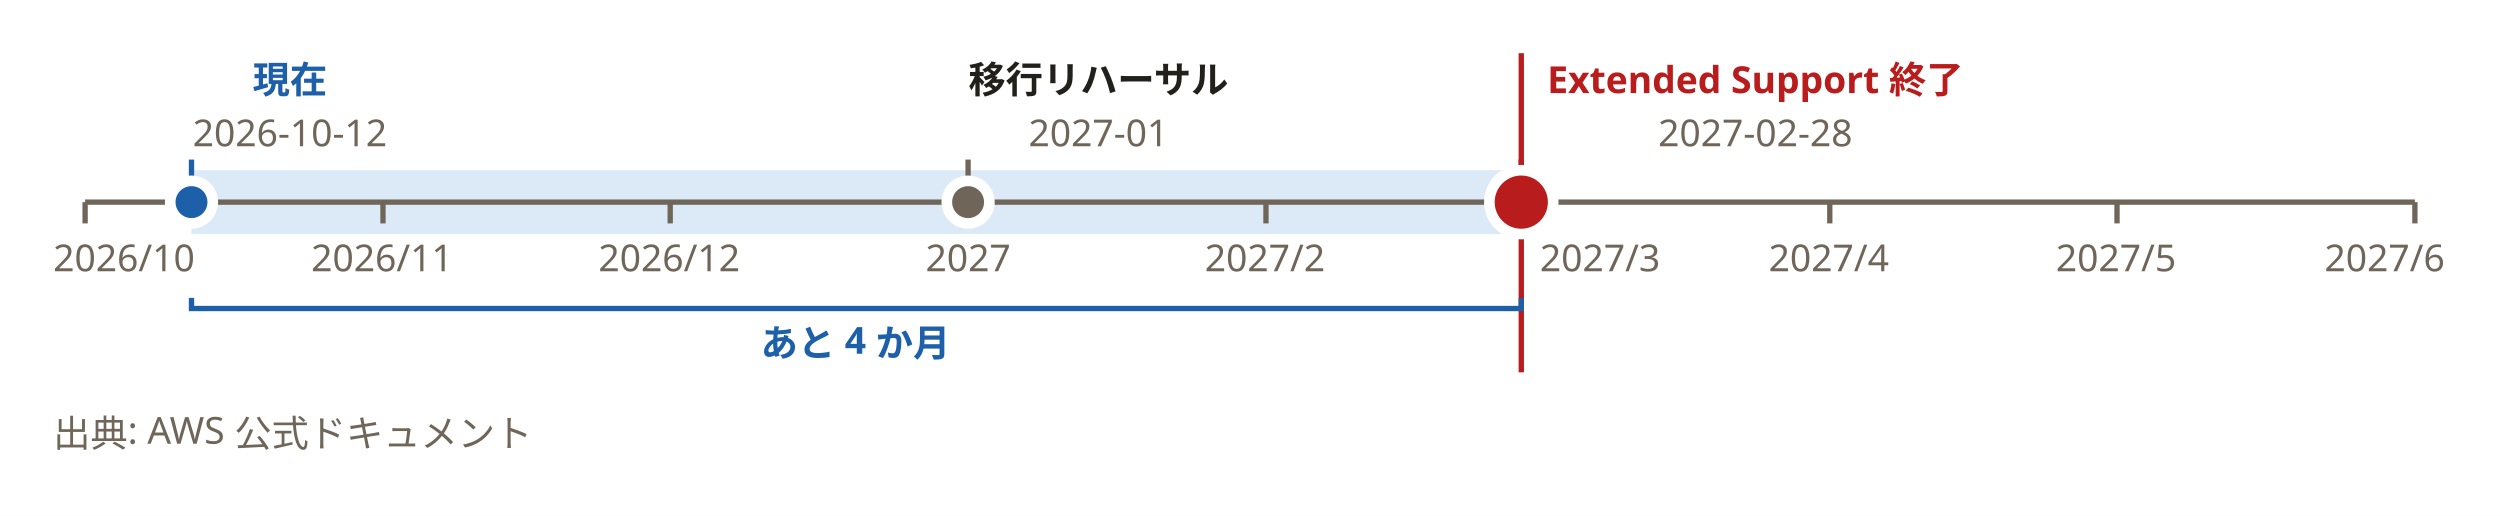
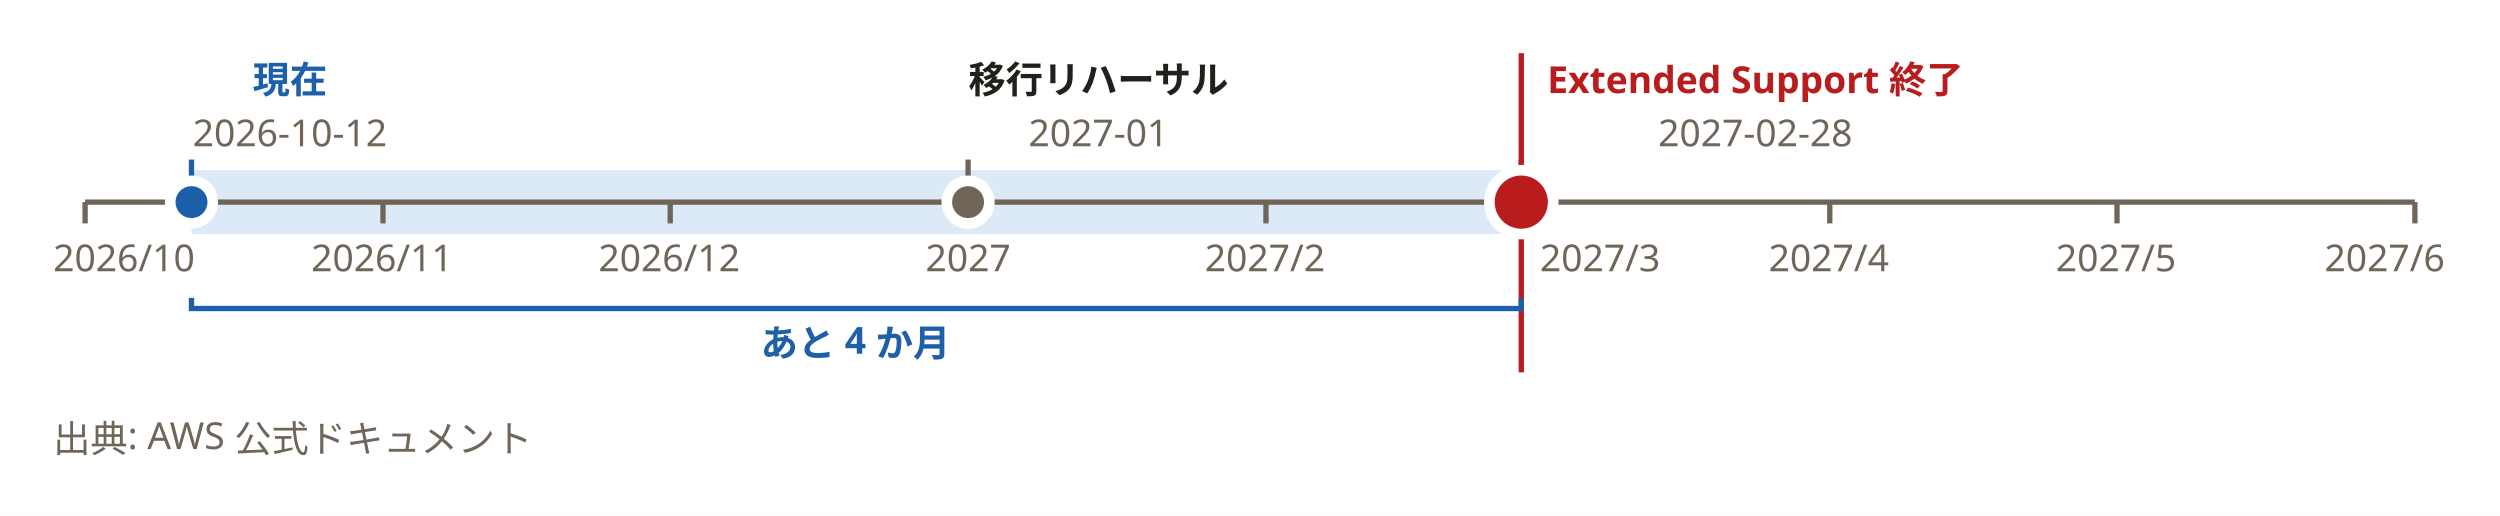
<svg xmlns="http://www.w3.org/2000/svg" width="940" height="194" viewBox="0 0 940 194" role="img" aria-labelledby="svg-title">
  <style>
    text { font-family: 'Hiragino Sans','Hiragino Kaku Gothic ProN','Yu Gothic','YuGothic',Meiryo,'Noto Sans JP',sans-serif; }
    .emoji { font-family: 'Noto Color Emoji','Segoe UI Emoji',sans-serif; }
  </style>
  <rect x="0" y="0" width="940" height="194" fill="#ffffff" />
  <rect x="72" y="64" width="500" height="24" fill="#dce9f7" />
  <path d="M32,76 H908" fill="none" stroke="#6f6659" stroke-width="2" />
  <path d="M572,20 V140" fill="none" stroke="#b91c1c" stroke-width="2" />
  <path d="M32,76 V84" fill="none" stroke="#6f6659" stroke-width="2" />
  <path d="M144,76 V84" fill="none" stroke="#6f6659" stroke-width="2" />
  <path d="M252,76 V84" fill="none" stroke="#6f6659" stroke-width="2" />
  <path d="M364,76 V84" fill="none" stroke="#6f6659" stroke-width="2" />
  <path d="M476,76 V84" fill="none" stroke="#6f6659" stroke-width="2" />
  <path d="M576,76 V84" fill="none" stroke="#6f6659" stroke-width="2" />
  <path d="M688,76 V84" fill="none" stroke="#6f6659" stroke-width="2" />
  <path d="M796,76 V84" fill="none" stroke="#6f6659" stroke-width="2" />
  <path d="M908,76 V84" fill="none" stroke="#6f6659" stroke-width="2" />
  <path d="M72,60 V76" fill="none" stroke="#1d5fa8" stroke-width="2" />
  <path d="M572,60 V76" fill="none" stroke="#b91c1c" stroke-width="2" />
  <path d="M364,60 V76" fill="none" stroke="#6f6659" stroke-width="2" />
  <circle cx="72" cy="76" r="8" fill="#1d5fa8" stroke="#ffffff" stroke-width="4" />
  <circle cx="572" cy="76" r="12" fill="#b91c1c" stroke="#ffffff" stroke-width="4" />
  <circle cx="364" cy="76" r="8" fill="#6f6659" stroke="#ffffff" stroke-width="4" />
  <path d="M72,112 V116 H572 V112" fill="none" stroke="#1d5fa8" stroke-width="2" />
  <text x="109" y="35" text-anchor="middle" font-size="14" font-weight="700" fill="#1d5fa8">現在</text>
  <text x="109" y="55" text-anchor="middle" font-size="14" fill="#6f6659">2026-10-12</text>
  <text x="660" y="35" text-anchor="middle" font-size="14" font-weight="700" fill="#b91c1c">Extended Support 終了</text>
  <text x="660" y="55" text-anchor="middle" font-size="14" fill="#6f6659">2027-02-28</text>
  <text x="413" y="35" text-anchor="middle" font-size="14" font-weight="700" fill="#22201b">移行リハーサル</text>
  <text x="413" y="55" text-anchor="middle" font-size="14" fill="#6f6659">2027-01</text>
  <text x="20" y="102" font-size="14" fill="#6f6659">2026/10</text>
  <text x="117" y="102" font-size="14" fill="#6f6659">2026/11</text>
  <text x="225" y="102" font-size="14" fill="#6f6659">2026/12</text>
  <text x="348" y="102" font-size="14" fill="#6f6659">2027</text>
  <text x="453" y="102" font-size="14" fill="#6f6659">2027/2</text>
  <text x="579" y="102" font-size="14" fill="#6f6659">2027/3</text>
  <text x="665" y="102" font-size="14" fill="#6f6659">2027/4</text>
  <text x="773" y="102" font-size="14" fill="#6f6659">2027/5</text>
  <text x="874" y="102" font-size="14" fill="#6f6659">2027/6</text>
  <text x="286" y="134" font-size="14" font-weight="700" fill="#1d5fa8">あと 4 か月</text>
-   <text x="20" y="168" font-size="14" font-weight="400" fill="#6f6659">出典: AWS 公式ドキュメント</text>
+   <text x="20" y="170" font-size="14" font-weight="400" fill="#6f6659">出典: AWS 公式ドキュメント</text>
</svg>
